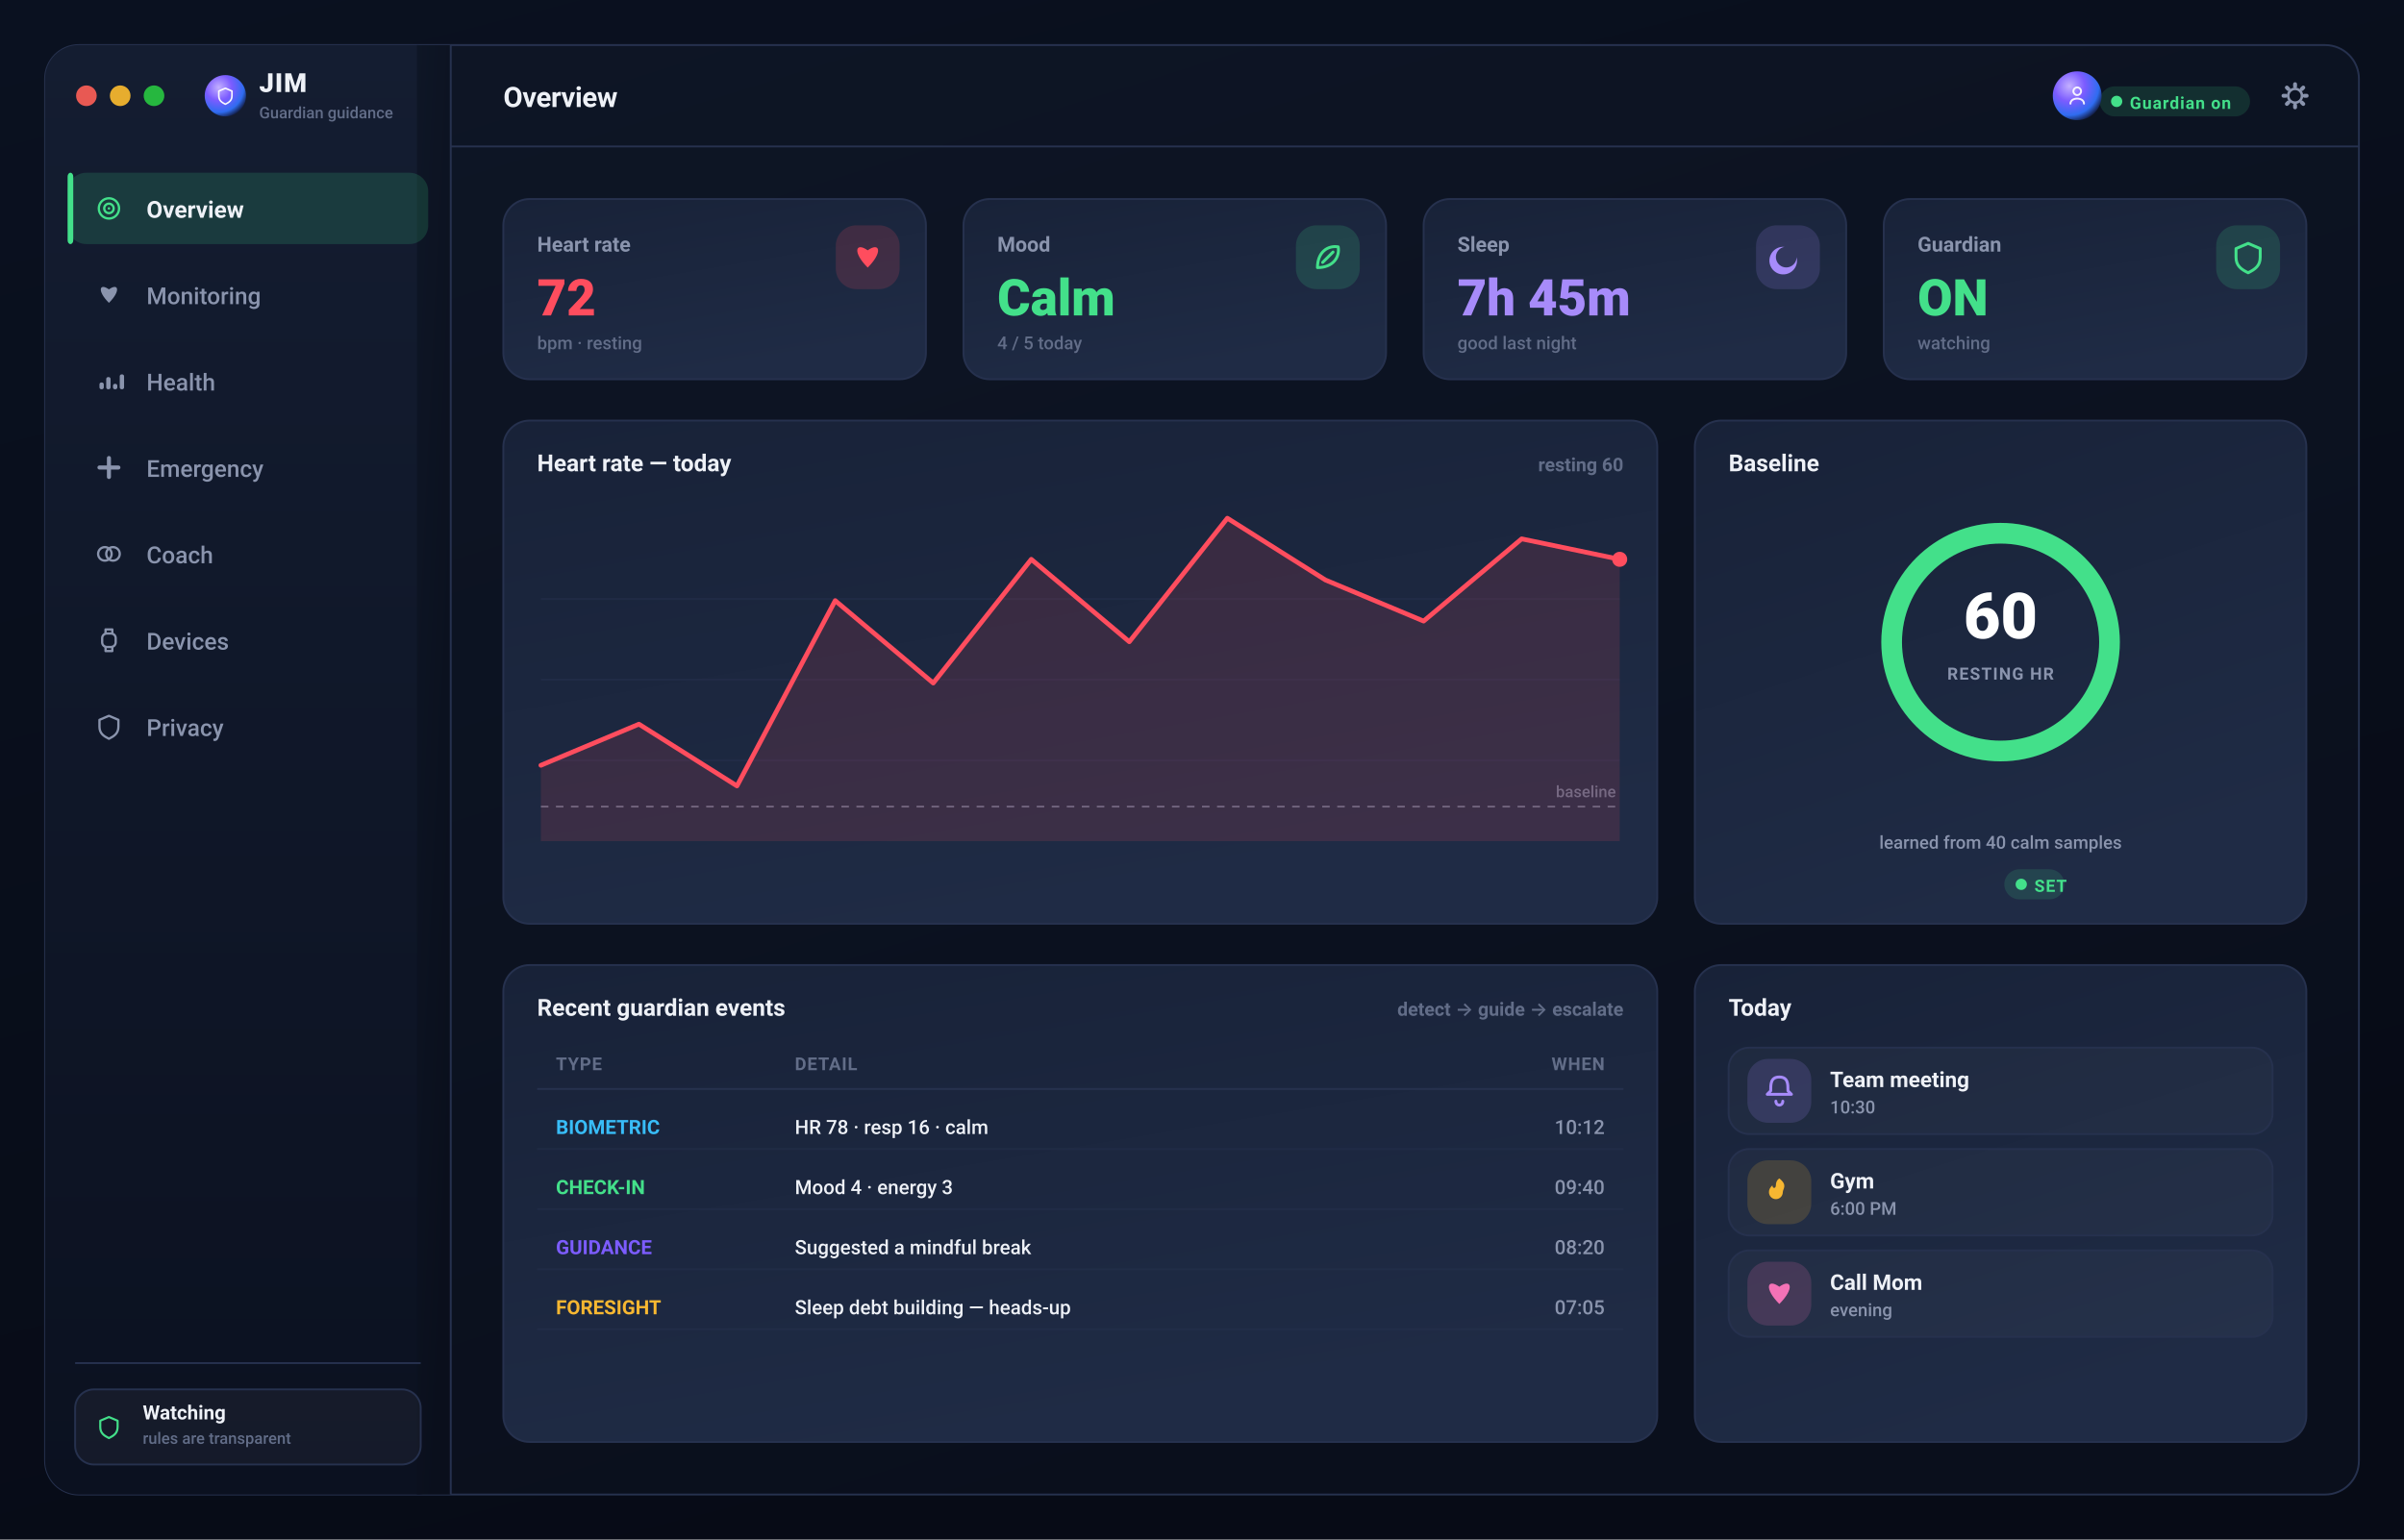
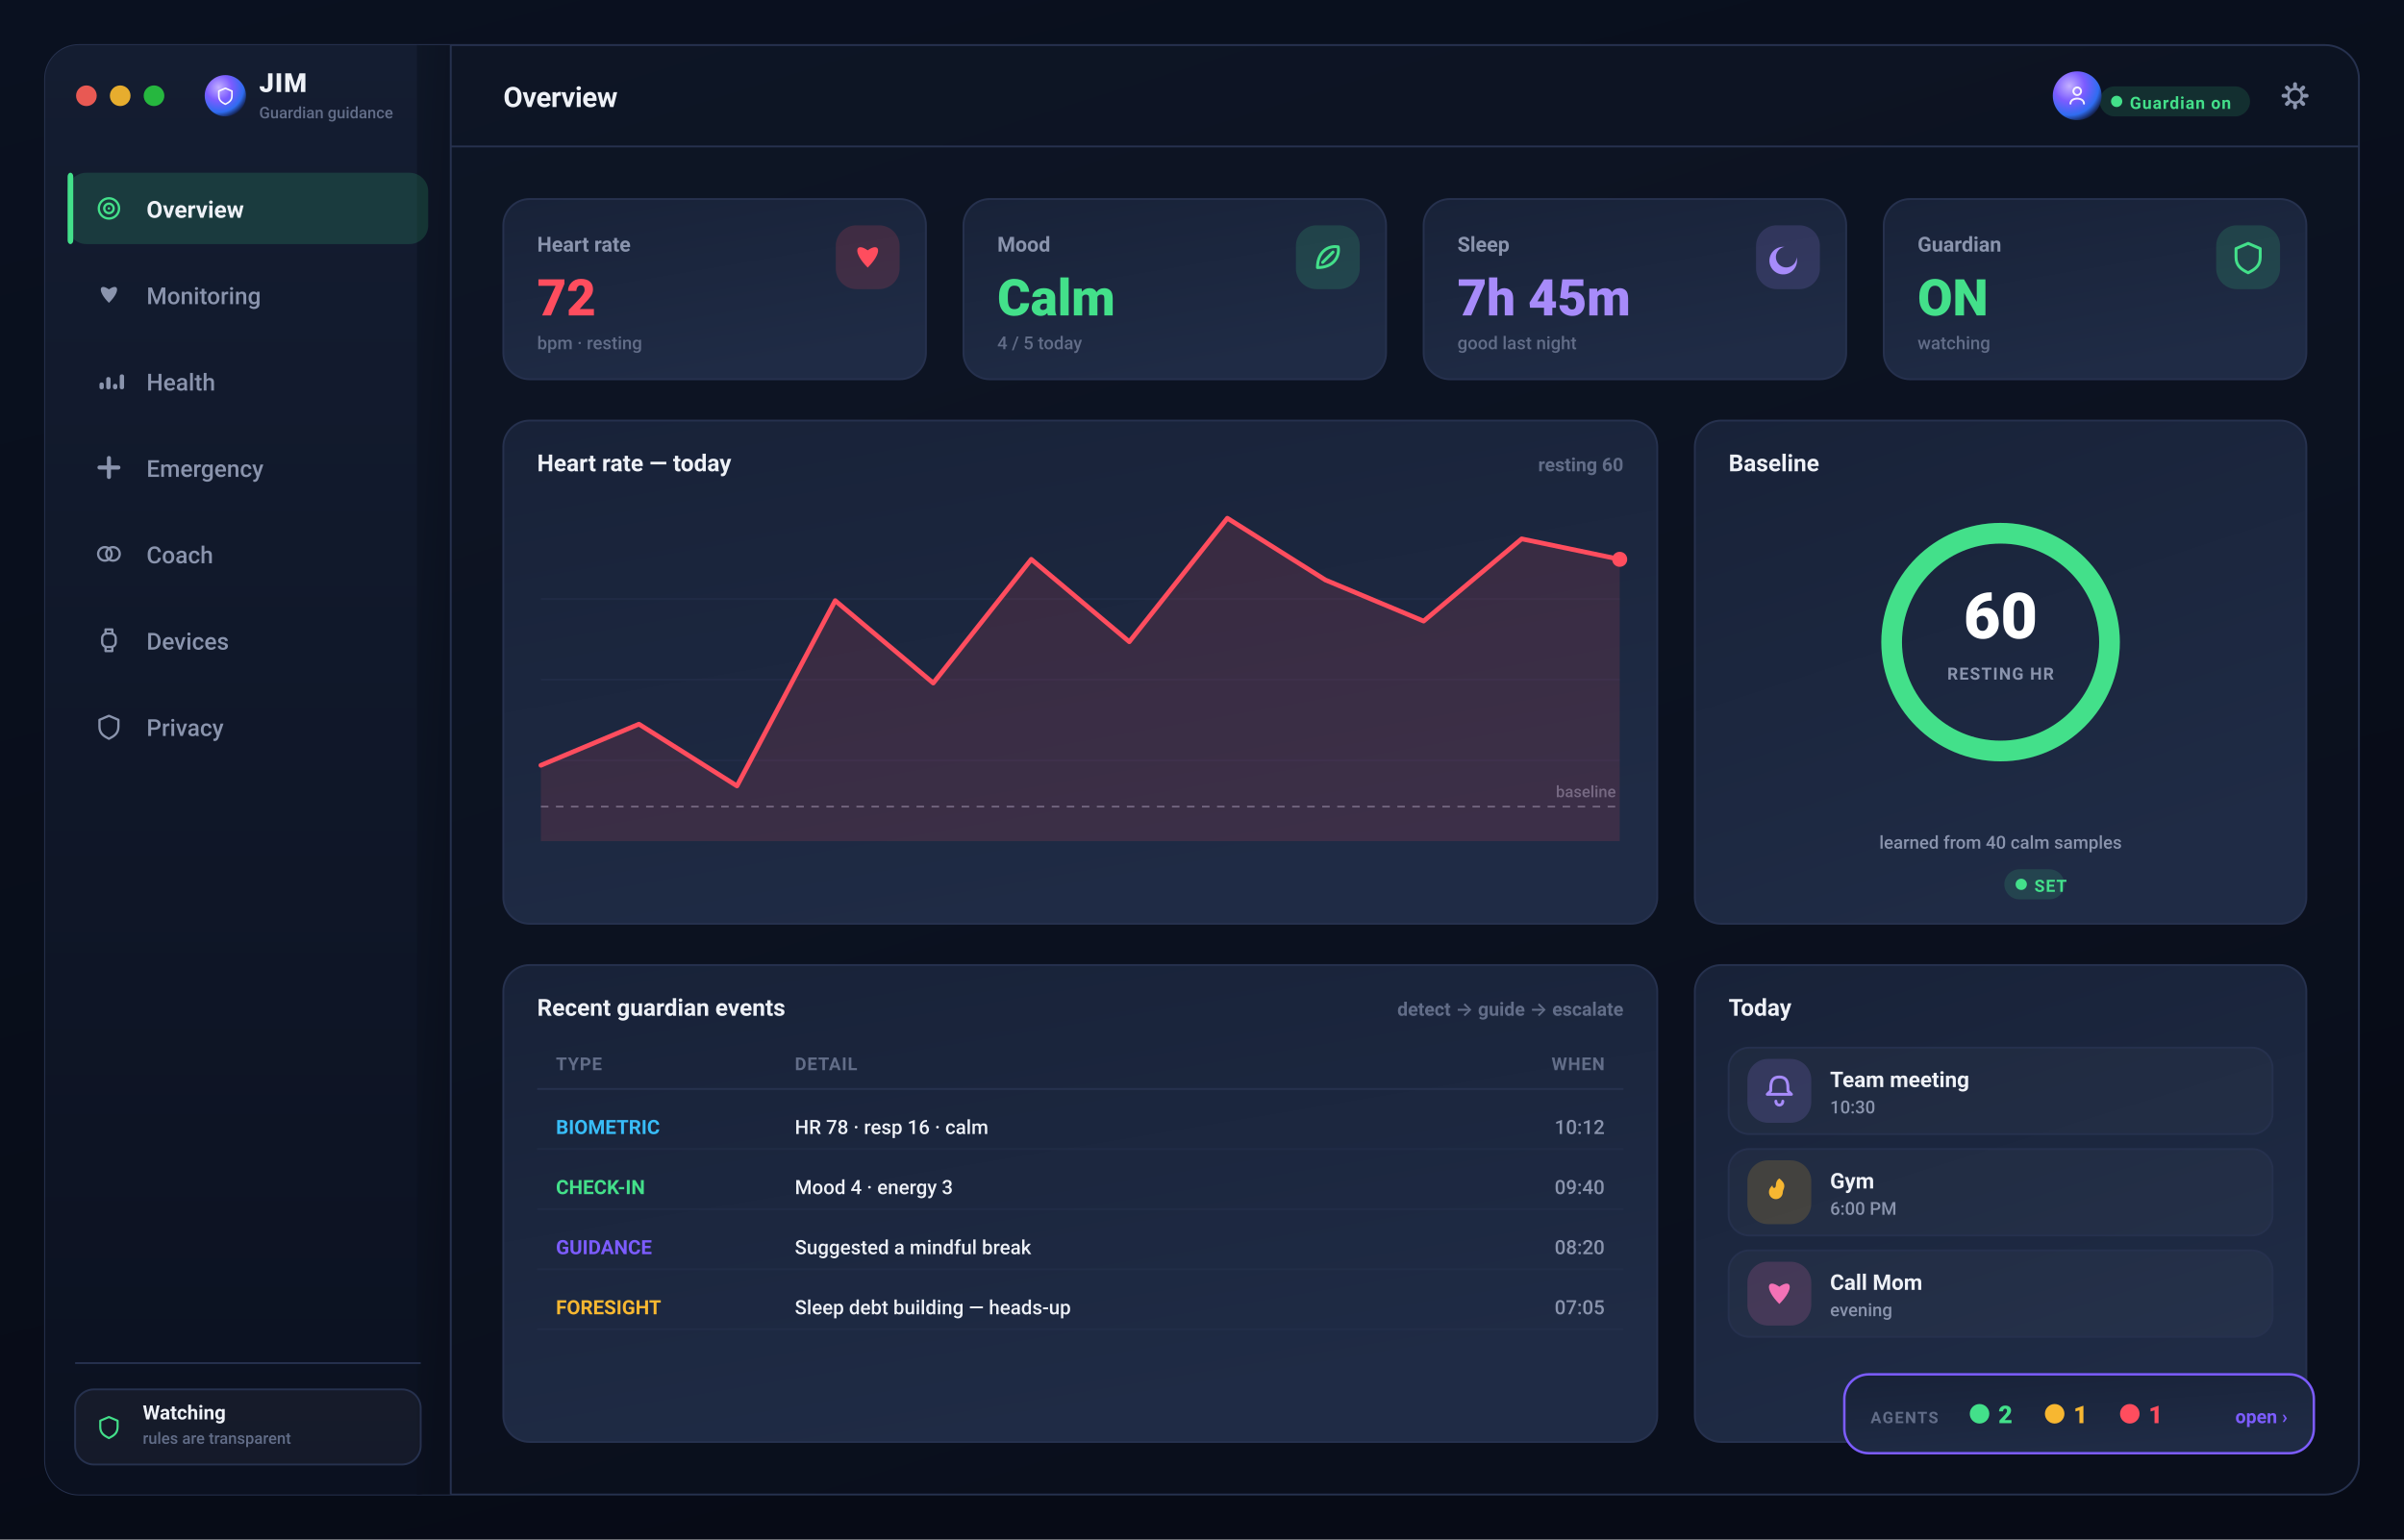
<svg xmlns="http://www.w3.org/2000/svg" width="1280" height="820" viewBox="0 0 1280 820" role="img" aria-label="Jim Mini — Overview">
  <defs>
    <linearGradient id="gPage" x1="0" y1="0" x2="0.4" y2="1">
      <stop offset="0" stop-color="#0a1120" />
      <stop offset="1" stop-color="#070b16" />
    </linearGradient>
    <linearGradient id="gScr" x1="0" y1="0" x2="0.5" y2="1">
      <stop offset="0" stop-color="#0e1626" />
      <stop offset="1" stop-color="#0a0f1c" />
    </linearGradient>
    <linearGradient id="gSide" x1="0" y1="0" x2="0" y2="1">
      <stop offset="0" stop-color="#141d31" />
      <stop offset="1" stop-color="#0b1120" />
    </linearGradient>
    <linearGradient id="gCard" x1="0" y1="0" x2="0.4" y2="1">
      <stop offset="0" stop-color="#182238" />
      <stop offset="1" stop-color="#1f2b45" />
    </linearGradient>
    <linearGradient id="gBrand" x1="0" y1="0" x2="1" y2="0">
      <stop offset="0" stop-color="#7c5cff" />
      <stop offset="1" stop-color="#3aa0ff" />
    </linearGradient>
    <linearGradient id="gEmer" x1="0" y1="0" x2="0" y2="1">
      <stop offset="0" stop-color="#ff5b52" />
      <stop offset="1" stop-color="#ff3b30" />
    </linearGradient>
    <linearGradient id="mV" x1="0" y1="0" x2="1" y2="0">
      <stop offset="0" stop-color="#7c5cff" />
      <stop offset="1" stop-color="#3aa0ff" />
    </linearGradient>
    <linearGradient id="mG" x1="0" y1="0" x2="1" y2="0">
      <stop offset="0" stop-color="#2fd27a" />
      <stop offset="1" stop-color="#43e08a" />
    </linearGradient>
    <linearGradient id="mO" x1="0" y1="0" x2="1" y2="0">
      <stop offset="0" stop-color="#f7b731" />
      <stop offset="1" stop-color="#ff7a45" />
    </linearGradient>
    <radialGradient id="orb" cx="34%" cy="30%" r="75%">
      <stop offset="0" stop-color="#c3b0ff" />
      <stop offset="42%" stop-color="#7c5cff" />
      <stop offset="80%" stop-color="#2f6cf0" />
      <stop offset="100%" stop-color="#14204a" />
    </radialGradient>
  </defs>
  <rect x="0.0" y="0.0" width="1280.0" height="820.0" rx="0" fill="url(#gPage)" />
  <rect x="24" y="24" width="1232" height="772" rx="18" fill="url(#gScr)" stroke="#26314e" stroke-width="1" />
  <rect x="24.0" y="24.0" width="216.0" height="772.0" rx="18" fill="url(#gSide)" />
  <rect x="222.0" y="24.0" width="18.0" height="772.0" rx="0" fill="url(#gScr)" />
  <line x1="240" y1="24" x2="240" y2="796" stroke="#26314e" stroke-width="1" />
  <line x1="240" y1="78" x2="1256" y2="78" stroke="#26314e" stroke-width="1" />
  <circle cx="46" cy="51" r="5.5" fill="#ff5f57" opacity="0.9" />
  <circle cx="64" cy="51" r="5.5" fill="#febc2e" opacity="0.9" />
  <circle cx="82" cy="51" r="5.5" fill="#28c840" opacity="0.9" />
  <circle cx="120" cy="51" r="11" fill="url(#orb)" />
  <path d="M120 47.0 l3.5 1.5 v2.5 c0 2.5 -1.5 3.5 -3.5 4.5 c-2.0 -1.0 -3.5 -2.0 -3.5 -4.5 v-2.5 Z" fill="none" stroke="rgba(255,255,255,0.95)" stroke-width="0.85" stroke-linecap="round" stroke-linejoin="round" />
  <text x="138.0" y="49.0" font-family="-apple-system,BlinkMacSystemFont,'SF Pro Text','Segoe UI',Roboto,system-ui,sans-serif" font-size="14" font-weight="800" fill="#eef1f7" text-anchor="start" letter-spacing="0.5">JIM</text>
  <text x="138.0" y="63.0" font-family="-apple-system,BlinkMacSystemFont,'SF Pro Text','Segoe UI',Roboto,system-ui,sans-serif" font-size="8.5" font-weight="500" fill="#626d88" text-anchor="start">Guardian guidance</text>
  <text x="268.0" y="57.0" font-family="-apple-system,BlinkMacSystemFont,'SF Pro Text','Segoe UI',Roboto,system-ui,sans-serif" font-size="15" font-weight="700" fill="#eef1f7" text-anchor="start" letter-spacing="-0.2">Overview</text>
  <rect x="1220.96" y="43.8" width="2.08" height="3.2" rx="1" transform="rotate(0 1222 51)" fill="#8a94ad" />
  <rect x="1220.96" y="43.8" width="2.08" height="3.2" rx="1" transform="rotate(45 1222 51)" fill="#8a94ad" />
  <rect x="1220.96" y="43.8" width="2.08" height="3.2" rx="1" transform="rotate(90 1222 51)" fill="#8a94ad" />
  <rect x="1220.96" y="43.8" width="2.08" height="3.2" rx="1" transform="rotate(135 1222 51)" fill="#8a94ad" />
  <rect x="1220.96" y="43.8" width="2.08" height="3.2" rx="1" transform="rotate(180 1222 51)" fill="#8a94ad" />
  <rect x="1220.96" y="43.8" width="2.08" height="3.2" rx="1" transform="rotate(225 1222 51)" fill="#8a94ad" />
  <rect x="1220.96" y="43.8" width="2.08" height="3.2" rx="1" transform="rotate(270 1222 51)" fill="#8a94ad" />
  <rect x="1220.96" y="43.8" width="2.08" height="3.2" rx="1" transform="rotate(315 1222 51)" fill="#8a94ad" />
  <circle cx="1222" cy="51" r="3.68" fill="none" stroke="#8a94ad" stroke-width="1.36" stroke-linecap="round" stroke-linejoin="round" />
  <rect x="1118.0" y="46.0" width="80.0" height="16.0" rx="8" fill="rgba(67,224,138,0.14)" />
  <circle cx="1127.0" cy="54" r="3" fill="#43e08a" />
  <text x="1134.0" y="58.0" font-family="-apple-system,BlinkMacSystemFont,'SF Pro Text','Segoe UI',Roboto,system-ui,sans-serif" font-size="9" font-weight="700" fill="#43e08a" text-anchor="start" letter-spacing="0.5">Guardian on</text>
  <circle cx="1106" cy="51" r="13" fill="url(#orb)" />
  <circle cx="1106" cy="48.6" r="2.04" fill="none" stroke="rgba(255,255,255,0.9)" stroke-width="1.02" stroke-linecap="round" stroke-linejoin="round" />
  <path d="M1102.4 55.2 c0 -3.6 7.2 -3.6 7.2 0" fill="none" stroke="rgba(255,255,255,0.9)" stroke-width="1.02" stroke-linecap="round" stroke-linejoin="round" />
  <rect x="36.0" y="92.0" width="192.0" height="38.0" rx="10" fill="rgba(67,224,138,0.16)" />
  <rect x="36.0" y="92.0" width="3.0" height="38.0" rx="2" fill="#43e08a" />
  <circle cx="58" cy="111" r="5.4" fill="none" stroke="#43e08a" stroke-width="1.22" stroke-linecap="round" stroke-linejoin="round" />
  <circle cx="58" cy="111" r="2.52" fill="none" stroke="#43e08a" stroke-width="1.22" stroke-linecap="round" stroke-linejoin="round" />
  <circle cx="58" cy="111" r="0.648" fill="#43e08a" />
  <text x="78.0" y="116.0" font-family="-apple-system,BlinkMacSystemFont,'SF Pro Text','Segoe UI',Roboto,system-ui,sans-serif" font-size="12.5" font-weight="650" fill="#eef1f7" text-anchor="start">Overview</text>
  <path d="M58 161.32 C51.52 154.84,52.96 150.52,58 154.12 C63.04 150.52,64.48 154.84,58 161.32 Z" fill="#8a94ad" />
  <text x="78.0" y="162.0" font-family="-apple-system,BlinkMacSystemFont,'SF Pro Text','Segoe UI',Roboto,system-ui,sans-serif" font-size="12.5" font-weight="500" fill="#8a94ad" text-anchor="start">Monitoring</text>
  <rect x="52.96" y="203.72" width="2.304" height="3.6" rx="1" fill="#8a94ad" />
  <rect x="56.56" y="200.84" width="2.304" height="6.48" rx="1" fill="#8a94ad" />
  <rect x="60.16" y="204.44" width="2.304" height="2.88" rx="1" fill="#8a94ad" />
  <rect x="63.76" y="199.4" width="2.304" height="7.92" rx="1" fill="#8a94ad" />
  <text x="78.0" y="208.0" font-family="-apple-system,BlinkMacSystemFont,'SF Pro Text','Segoe UI',Roboto,system-ui,sans-serif" font-size="12.5" font-weight="500" fill="#8a94ad" text-anchor="start">Health</text>
  <path d="M58 243.96 v10.08 M52.96 249 h10.08" fill="none" stroke="#8a94ad" stroke-width="2.16" stroke-linecap="round" />
  <text x="78.0" y="254.0" font-family="-apple-system,BlinkMacSystemFont,'SF Pro Text','Segoe UI',Roboto,system-ui,sans-serif" font-size="12.5" font-weight="500" fill="#8a94ad" text-anchor="start">Emergency</text>
  <circle cx="55.84" cy="295" r="3.6" fill="none" stroke="#8a94ad" stroke-width="1.22" stroke-linecap="round" stroke-linejoin="round" />
  <circle cx="60.16" cy="295" r="3.6" fill="none" stroke="#8a94ad" stroke-width="1.22" stroke-linecap="round" stroke-linejoin="round" />
  <text x="78.0" y="300.0" font-family="-apple-system,BlinkMacSystemFont,'SF Pro Text','Segoe UI',Roboto,system-ui,sans-serif" font-size="12.5" font-weight="500" fill="#8a94ad" text-anchor="start">Coach</text>
  <rect x="54.4" y="337.4" width="7.2" height="7.2" rx="2.5" fill="none" stroke="#8a94ad" stroke-width="1.22" stroke-linecap="round" stroke-linejoin="round" />
  <path d="M56.2 337.4 v-2.16 h3.6 v2.16 M56.2 344.6 v2.16 h3.6 v-2.16" fill="none" stroke="#8a94ad" stroke-width="1.22" stroke-linecap="round" stroke-linejoin="round" />
  <text x="78.0" y="346.0" font-family="-apple-system,BlinkMacSystemFont,'SF Pro Text','Segoe UI',Roboto,system-ui,sans-serif" font-size="12.5" font-weight="500" fill="#8a94ad" text-anchor="start">Devices</text>
  <path d="M58 381.24 l5.04 2.16 v3.6 c0 3.6 -2.16 5.04 -5.04 6.48 c-2.88 -1.44 -5.04 -2.88 -5.04 -6.48 v-3.6 Z" fill="none" stroke="#8a94ad" stroke-width="1.22" stroke-linecap="round" stroke-linejoin="round" />
  <text x="78.0" y="392.0" font-family="-apple-system,BlinkMacSystemFont,'SF Pro Text','Segoe UI',Roboto,system-ui,sans-serif" font-size="12.5" font-weight="500" fill="#8a94ad" text-anchor="start">Privacy</text>
  <line x1="40" y1="726" x2="224" y2="726" stroke="#26314e" stroke-width="1" />
  <rect x="40.0" y="740.0" width="184.0" height="40.0" rx="10" fill="rgba(255,255,255,0.04)" stroke="#26314e" stroke-width="1" />
  <path d="M58 754.72 l4.62 1.98 v3.3 c0 3.3 -1.98 4.62 -4.62 5.94 c-2.64 -1.32 -4.62 -2.64 -4.62 -5.94 v-3.3 Z" fill="none" stroke="#43e08a" stroke-width="1.12" stroke-linecap="round" stroke-linejoin="round" />
  <text x="76.0" y="756.0" font-family="-apple-system,BlinkMacSystemFont,'SF Pro Text','Segoe UI',Roboto,system-ui,sans-serif" font-size="10.5" font-weight="650" fill="#eef1f7" text-anchor="start">Watching</text>
  <text x="76.0" y="769.0" font-family="-apple-system,BlinkMacSystemFont,'SF Pro Text','Segoe UI',Roboto,system-ui,sans-serif" font-size="8.5" font-weight="500" fill="#626d88" text-anchor="start">rules are transparent</text>
  <rect x="268.0" y="106.0" width="225.0" height="96.0" rx="14" fill="url(#gCard)" stroke="#26314e" stroke-width="1" />
  <text x="286.0" y="134.0" font-family="-apple-system,BlinkMacSystemFont,'SF Pro Text','Segoe UI',Roboto,system-ui,sans-serif" font-size="11" font-weight="600" fill="#8a94ad" text-anchor="start">Heart rate</text>
  <text x="286.0" y="168.0" font-family="-apple-system,BlinkMacSystemFont,'SF Pro Text','Segoe UI',Roboto,system-ui,sans-serif" font-size="27" font-weight="800" fill="#ff4d5e" text-anchor="start">72</text>
  <text x="286.0" y="186.0" font-family="-apple-system,BlinkMacSystemFont,'SF Pro Text','Segoe UI',Roboto,system-ui,sans-serif" font-size="9.5" font-weight="500" fill="#626d88" text-anchor="start">bpm · resting</text>
  <rect x="445.0" y="120.0" width="34.0" height="34.0" rx="11" fill="rgba(255,77,94,0.16)" />
  <path d="M462.0 142.52 C453.72 134.24,455.56 128.72,462.0 133.32 C468.44 128.72,470.28 134.24,462.0 142.52 Z" fill="#ff4d5e" />
  <rect x="513.0" y="106.0" width="225.0" height="96.0" rx="14" fill="url(#gCard)" stroke="#26314e" stroke-width="1" />
  <text x="531.0" y="134.0" font-family="-apple-system,BlinkMacSystemFont,'SF Pro Text','Segoe UI',Roboto,system-ui,sans-serif" font-size="11" font-weight="600" fill="#8a94ad" text-anchor="start">Mood</text>
  <text x="531.0" y="168.0" font-family="-apple-system,BlinkMacSystemFont,'SF Pro Text','Segoe UI',Roboto,system-ui,sans-serif" font-size="27" font-weight="800" fill="#43e08a" text-anchor="start">Calm</text>
  <text x="531.0" y="186.0" font-family="-apple-system,BlinkMacSystemFont,'SF Pro Text','Segoe UI',Roboto,system-ui,sans-serif" font-size="9.5" font-weight="500" fill="#626d88" text-anchor="start">4 / 5 today</text>
  <rect x="690.0" y="120.0" width="34.0" height="34.0" rx="11" fill="rgba(67,224,138,0.16)" />
  <path d="M701.48 142.52 c0 -8.28 5.52 -11.96 11.04 -11.04 c0.92 5.52 -2.76 11.04 -11.04 11.04 Z M704.24 139.76 l5.52 -5.52" fill="none" stroke="#43e08a" stroke-width="1.56" stroke-linecap="round" stroke-linejoin="round" />
  <rect x="758.0" y="106.0" width="225.0" height="96.0" rx="14" fill="url(#gCard)" stroke="#26314e" stroke-width="1" />
  <text x="776.0" y="134.0" font-family="-apple-system,BlinkMacSystemFont,'SF Pro Text','Segoe UI',Roboto,system-ui,sans-serif" font-size="11" font-weight="600" fill="#8a94ad" text-anchor="start">Sleep</text>
  <text x="776.0" y="168.0" font-family="-apple-system,BlinkMacSystemFont,'SF Pro Text','Segoe UI',Roboto,system-ui,sans-serif" font-size="27" font-weight="800" fill="#a78bfa" text-anchor="start">7h 45m</text>
  <text x="776.0" y="186.0" font-family="-apple-system,BlinkMacSystemFont,'SF Pro Text','Segoe UI',Roboto,system-ui,sans-serif" font-size="9.5" font-weight="500" fill="#626d88" text-anchor="start">good last night</text>
  <rect x="935.0" y="120.0" width="34.0" height="34.0" rx="11" fill="rgba(167,139,250,0.16)" />
  <path d="M956.6 137 a5.52 5.52 0 1 1 -6.44 -5.52 a7.36 7.36 0 1 0 6.44 5.52 Z" fill="#a78bfa" />
  <rect x="1003.0" y="106.0" width="225.0" height="96.0" rx="14" fill="url(#gCard)" stroke="#26314e" stroke-width="1" />
  <text x="1021.0" y="134.0" font-family="-apple-system,BlinkMacSystemFont,'SF Pro Text','Segoe UI',Roboto,system-ui,sans-serif" font-size="11" font-weight="600" fill="#8a94ad" text-anchor="start">Guardian</text>
  <text x="1021.0" y="168.0" font-family="-apple-system,BlinkMacSystemFont,'SF Pro Text','Segoe UI',Roboto,system-ui,sans-serif" font-size="27" font-weight="800" fill="#43e08a" text-anchor="start">ON</text>
  <text x="1021.0" y="186.0" font-family="-apple-system,BlinkMacSystemFont,'SF Pro Text','Segoe UI',Roboto,system-ui,sans-serif" font-size="9.5" font-weight="500" fill="#626d88" text-anchor="start">watching</text>
  <rect x="1180.0" y="120.0" width="34.0" height="34.0" rx="11" fill="rgba(67,224,138,0.16)" />
  <path d="M1197.0 129.64 l6.44 2.76 v4.6 c0 4.6 -2.76 6.44 -6.44 8.28 c-3.68 -1.84 -6.44 -3.68 -6.44 -8.28 v-4.6 Z" fill="none" stroke="#43e08a" stroke-width="1.56" stroke-linecap="round" stroke-linejoin="round" />
  <rect x="268.0" y="224.0" width="614.4" height="268.0" rx="14" fill="url(#gCard)" stroke="#26314e" stroke-width="1" />
  <text x="286.0" y="251.0" font-family="-apple-system,BlinkMacSystemFont,'SF Pro Text','Segoe UI',Roboto,system-ui,sans-serif" font-size="12.5" font-weight="700" fill="#eef1f7" text-anchor="start">Heart rate — today</text>
  <text x="864.4" y="251.0" font-family="-apple-system,BlinkMacSystemFont,'SF Pro Text','Segoe UI',Roboto,system-ui,sans-serif" font-size="10" font-weight="600" fill="#626d88" text-anchor="end">resting 60</text>
  <line x1="288" y1="319.0" x2="862.4" y2="319.0" stroke="rgba(38,49,78,0.5)" stroke-width="1" />
  <line x1="288" y1="362.0" x2="862.4" y2="362.0" stroke="rgba(38,49,78,0.5)" stroke-width="1" />
  <line x1="288" y1="405.0" x2="862.4" y2="405.0" stroke="rgba(38,49,78,0.5)" stroke-width="1" />
  <line x1="288" y1="429.6" x2="862.4" y2="429.6" stroke="rgba(98,109,136,0.9)" stroke-width="1" stroke-dasharray="4 4" />
  <text x="860.4" y="424.6" font-family="-apple-system,BlinkMacSystemFont,'SF Pro Text','Segoe UI',Roboto,system-ui,sans-serif" font-size="8.5" font-weight="500" fill="#626d88" text-anchor="end">baseline</text>
  <polygon points="288,448 288.0,407.6 340.2,385.7 392.4,418.6 444.7,319.9 496.9,363.8 549.1,297.9 601.3,341.8 653.5,276.0 705.7,308.9 758.0,330.8 810.2,287.0 862.4,297.9 862.4,448" fill="rgba(255,77,94,0.13)" />
  <polyline points="288.0,407.6 340.2,385.7 392.4,418.6 444.7,319.9 496.9,363.8 549.1,297.9 601.3,341.8 653.5,276.0 705.7,308.9 758.0,330.8 810.2,287.0 862.4,297.9" fill="none" stroke="#ff4d5e" stroke-width="2.5" stroke-linejoin="round" stroke-linecap="round" />
  <circle cx="862.4" cy="297.9" r="4" fill="#ff4d5e" />
  <rect x="902.4" y="224.0" width="325.6" height="268.0" rx="14" fill="url(#gCard)" stroke="#26314e" stroke-width="1" />
  <text x="920.4" y="251.0" font-family="-apple-system,BlinkMacSystemFont,'SF Pro Text','Segoe UI',Roboto,system-ui,sans-serif" font-size="12.5" font-weight="700" fill="#eef1f7" text-anchor="start">Baseline</text>
  <circle cx="1065.2" cy="342" r="58" fill="none" stroke="rgba(67,224,138,0.13)" stroke-width="11" />
  <circle cx="1065.2" cy="342" r="58" fill="none" stroke="#43e08a" stroke-width="11" stroke-linecap="round" stroke-dasharray="364.4 364.4" transform="rotate(-90 1065.2 342)" />
  <text x="1065.2" y="340.0" font-family="-apple-system,BlinkMacSystemFont,'SF Pro Text','Segoe UI',Roboto,system-ui,sans-serif" font-size="34" font-weight="800" fill="#fff" text-anchor="middle">60</text>
  <text x="1065.2" y="362.0" font-family="-apple-system,BlinkMacSystemFont,'SF Pro Text','Segoe UI',Roboto,system-ui,sans-serif" font-size="9" font-weight="600" fill="#8a94ad" text-anchor="middle" letter-spacing="0.6">RESTING HR</text>
  <text x="1065.2" y="452.0" font-family="-apple-system,BlinkMacSystemFont,'SF Pro Text','Segoe UI',Roboto,system-ui,sans-serif" font-size="9.5" font-weight="500" fill="#8a94ad" text-anchor="middle">learned from 40 calm samples</text>
  <rect x="1067.2" y="463.0" width="32.0" height="16.0" rx="8" fill="rgba(67,224,138,0.14)" />
  <circle cx="1076.2" cy="471" r="3" fill="#43e08a" />
  <text x="1083.2" y="475.0" font-family="-apple-system,BlinkMacSystemFont,'SF Pro Text','Segoe UI',Roboto,system-ui,sans-serif" font-size="9" font-weight="700" fill="#43e08a" text-anchor="start" letter-spacing="0.5">SET</text>
  <rect x="268.0" y="514.0" width="614.4" height="254.0" rx="14" fill="url(#gCard)" stroke="#26314e" stroke-width="1" />
  <text x="286.0" y="541.0" font-family="-apple-system,BlinkMacSystemFont,'SF Pro Text','Segoe UI',Roboto,system-ui,sans-serif" font-size="12.5" font-weight="700" fill="#eef1f7" text-anchor="start">Recent guardian events</text>
  <text x="864.4" y="541.0" font-family="-apple-system,BlinkMacSystemFont,'SF Pro Text','Segoe UI',Roboto,system-ui,sans-serif" font-size="10" font-weight="600" fill="#626d88" text-anchor="end">detect → guide → escalate</text>
  <text x="296.0" y="570.0" font-family="-apple-system,BlinkMacSystemFont,'SF Pro Text','Segoe UI',Roboto,system-ui,sans-serif" font-size="9.5" font-weight="700" fill="#626d88" text-anchor="start" letter-spacing="0.4">TYPE</text>
  <text x="423.2" y="570.0" font-family="-apple-system,BlinkMacSystemFont,'SF Pro Text','Segoe UI',Roboto,system-ui,sans-serif" font-size="9.5" font-weight="700" fill="#626d88" text-anchor="start" letter-spacing="0.4">DETAIL</text>
  <text x="854.4" y="570.0" font-family="-apple-system,BlinkMacSystemFont,'SF Pro Text','Segoe UI',Roboto,system-ui,sans-serif" font-size="9.5" font-weight="700" fill="#626d88" text-anchor="end" letter-spacing="0.4">WHEN</text>
  <line x1="286" y1="580" x2="864.4" y2="580" stroke="#26314e" stroke-width="1" />
  <text x="296.0" y="604.0" font-family="-apple-system,BlinkMacSystemFont,'SF Pro Text','Segoe UI',Roboto,system-ui,sans-serif" font-size="10.5" font-weight="700" fill="#38bdf8" text-anchor="start">BIOMETRIC</text>
  <text x="423.2" y="604.0" font-family="-apple-system,BlinkMacSystemFont,'SF Pro Text','Segoe UI',Roboto,system-ui,sans-serif" font-size="10.5" font-weight="500" fill="#eef1f7" text-anchor="start">HR 78 · resp 16 · calm</text>
  <text x="854.4" y="604.0" font-family="-apple-system,BlinkMacSystemFont,'SF Pro Text','Segoe UI',Roboto,system-ui,sans-serif" font-size="10.5" font-weight="500" fill="#8a94ad" text-anchor="end">10:12</text>
  <line x1="286" y1="612" x2="864.4" y2="612" stroke="rgba(38,49,78,0.45)" stroke-width="1" />
  <text x="296.0" y="636.0" font-family="-apple-system,BlinkMacSystemFont,'SF Pro Text','Segoe UI',Roboto,system-ui,sans-serif" font-size="10.5" font-weight="700" fill="#43e08a" text-anchor="start">CHECK-IN</text>
  <text x="423.2" y="636.0" font-family="-apple-system,BlinkMacSystemFont,'SF Pro Text','Segoe UI',Roboto,system-ui,sans-serif" font-size="10.5" font-weight="500" fill="#eef1f7" text-anchor="start">Mood 4 · energy 3</text>
  <text x="854.4" y="636.0" font-family="-apple-system,BlinkMacSystemFont,'SF Pro Text','Segoe UI',Roboto,system-ui,sans-serif" font-size="10.5" font-weight="500" fill="#8a94ad" text-anchor="end">09:40</text>
  <line x1="286" y1="644" x2="864.4" y2="644" stroke="rgba(38,49,78,0.45)" stroke-width="1" />
  <text x="296.0" y="668.0" font-family="-apple-system,BlinkMacSystemFont,'SF Pro Text','Segoe UI',Roboto,system-ui,sans-serif" font-size="10.5" font-weight="700" fill="#7c5cff" text-anchor="start">GUIDANCE</text>
  <text x="423.2" y="668.0" font-family="-apple-system,BlinkMacSystemFont,'SF Pro Text','Segoe UI',Roboto,system-ui,sans-serif" font-size="10.5" font-weight="500" fill="#eef1f7" text-anchor="start">Suggested a mindful break</text>
  <text x="854.4" y="668.0" font-family="-apple-system,BlinkMacSystemFont,'SF Pro Text','Segoe UI',Roboto,system-ui,sans-serif" font-size="10.5" font-weight="500" fill="#8a94ad" text-anchor="end">08:20</text>
  <line x1="286" y1="676" x2="864.4" y2="676" stroke="rgba(38,49,78,0.45)" stroke-width="1" />
  <text x="296.0" y="700.0" font-family="-apple-system,BlinkMacSystemFont,'SF Pro Text','Segoe UI',Roboto,system-ui,sans-serif" font-size="10.5" font-weight="700" fill="#f7b731" text-anchor="start">FORESIGHT</text>
  <text x="423.2" y="700.0" font-family="-apple-system,BlinkMacSystemFont,'SF Pro Text','Segoe UI',Roboto,system-ui,sans-serif" font-size="10.5" font-weight="500" fill="#eef1f7" text-anchor="start">Sleep debt building — heads-up</text>
  <text x="854.4" y="700.0" font-family="-apple-system,BlinkMacSystemFont,'SF Pro Text','Segoe UI',Roboto,system-ui,sans-serif" font-size="10.5" font-weight="500" fill="#8a94ad" text-anchor="end">07:05</text>
  <line x1="286" y1="708" x2="864.4" y2="708" stroke="rgba(38,49,78,0.45)" stroke-width="1" />
  <rect x="902.4" y="514.0" width="325.6" height="254.0" rx="14" fill="url(#gCard)" stroke="#26314e" stroke-width="1" />
  <text x="920.4" y="541.0" font-family="-apple-system,BlinkMacSystemFont,'SF Pro Text','Segoe UI',Roboto,system-ui,sans-serif" font-size="12.5" font-weight="700" fill="#eef1f7" text-anchor="start">Today</text>
  <rect x="920.4" y="558.0" width="289.6" height="46.0" rx="11" fill="rgba(255,255,255,0.03)" stroke="#26314e" stroke-width="1" />
  <rect x="930.4" y="564.0" width="34.0" height="34.0" rx="11" fill="rgba(167,139,250,0.16)" />
  <path d="M947.4 573.64 c4.6 0 4.6 3.68 4.6 7.36 l1.84 1.84 h-12.88 l1.84 -1.84 c0 -3.68 0 -7.36 4.6 -7.36 M945.56 586.52 c0 2.76 3.68 2.76 3.68 0" fill="none" stroke="#a78bfa" stroke-width="1.56" stroke-linecap="round" stroke-linejoin="round" />
  <text x="974.4" y="579.0" font-family="-apple-system,BlinkMacSystemFont,'SF Pro Text','Segoe UI',Roboto,system-ui,sans-serif" font-size="11.5" font-weight="650" fill="#eef1f7" text-anchor="start">Team meeting</text>
  <text x="974.4" y="593.0" font-family="-apple-system,BlinkMacSystemFont,'SF Pro Text','Segoe UI',Roboto,system-ui,sans-serif" font-size="9.5" font-weight="500" fill="#8a94ad" text-anchor="start">10:30</text>
  <rect x="920.4" y="612.0" width="289.6" height="46.0" rx="11" fill="rgba(255,255,255,0.03)" stroke="#26314e" stroke-width="1" />
  <rect x="930.4" y="618.0" width="34.0" height="34.0" rx="11" fill="rgba(247,183,49,0.16)" />
  <path d="M947.4 627.64 c4.6 3.68 1.84 5.52 1.84 7.36 a3.68 3.68 0 1 1 -7.36 0 c0 -1.84 0.92 -2.76 1.84 -3.68 c0 1.84 1.84 1.84 1.84 0 c0 -2.76 1.84 -3.68 1.84 -3.68 Z" fill="#f7b731" />
  <text x="974.4" y="633.0" font-family="-apple-system,BlinkMacSystemFont,'SF Pro Text','Segoe UI',Roboto,system-ui,sans-serif" font-size="11.5" font-weight="650" fill="#eef1f7" text-anchor="start">Gym</text>
  <text x="974.4" y="647.0" font-family="-apple-system,BlinkMacSystemFont,'SF Pro Text','Segoe UI',Roboto,system-ui,sans-serif" font-size="9.5" font-weight="500" fill="#8a94ad" text-anchor="start">6:00 PM</text>
  <rect x="920.4" y="666.0" width="289.6" height="46.0" rx="11" fill="rgba(255,255,255,0.03)" stroke="#26314e" stroke-width="1" />
  <rect x="930.4" y="672.0" width="34.0" height="34.0" rx="11" fill="rgba(244,114,182,0.16)" />
  <path d="M947.4 694.52 C939.12 686.24,940.96 680.72,947.4 685.32 C953.84 680.72,955.68 686.24,947.4 694.52 Z" fill="#f472b6" />
  <text x="974.4" y="687.0" font-family="-apple-system,BlinkMacSystemFont,'SF Pro Text','Segoe UI',Roboto,system-ui,sans-serif" font-size="11.5" font-weight="650" fill="#eef1f7" text-anchor="start">Call Mom</text>
  <text x="974.4" y="701.0" font-family="-apple-system,BlinkMacSystemFont,'SF Pro Text','Segoe UI',Roboto,system-ui,sans-serif" font-size="9.5" font-weight="500" fill="#8a94ad" text-anchor="start">evening</text>
+   <rect x="982.0" y="732.0" width="250.0" height="42.0" rx="13" fill="url(#gCard)" stroke="#7c5cff" stroke-width="1.3" />
+   <text x="996.0" y="758.0" font-family="-apple-system,BlinkMacSystemFont,'SF Pro Text','Segoe UI',Roboto,system-ui,sans-serif" font-size="8.5" font-weight="700" fill="#626d88" text-anchor="start" letter-spacing="0.7">AGENTS</text>
+   <circle cx="1054" cy="753" r="5.2" fill="#43e08a" />
+   <text x="1064.0" y="758.0" font-family="-apple-system,BlinkMacSystemFont,'SF Pro Text','Segoe UI',Roboto,system-ui,sans-serif" font-size="13" font-weight="800" fill="#43e08a" text-anchor="start">2</text>
+   <circle cx="1094" cy="753" r="5.2" fill="#f7b731" />
+   <text x="1104.0" y="758.0" font-family="-apple-system,BlinkMacSystemFont,'SF Pro Text','Segoe UI',Roboto,system-ui,sans-serif" font-size="13" font-weight="800" fill="#f7b731" text-anchor="start">1</text>
+   <circle cx="1134" cy="753" r="5.2" fill="#ff4d5e" />
+   <text x="1144.0" y="758.0" font-family="-apple-system,BlinkMacSystemFont,'SF Pro Text','Segoe UI',Roboto,system-ui,sans-serif" font-size="13" font-weight="800" fill="#ff4d5e" text-anchor="start">1</text>
+   <text x="1218.0" y="758.0" font-family="-apple-system,BlinkMacSystemFont,'SF Pro Text','Segoe UI',Roboto,system-ui,sans-serif" font-size="10" font-weight="700" fill="#7c5cff" text-anchor="end">open ›</text>
</svg>
